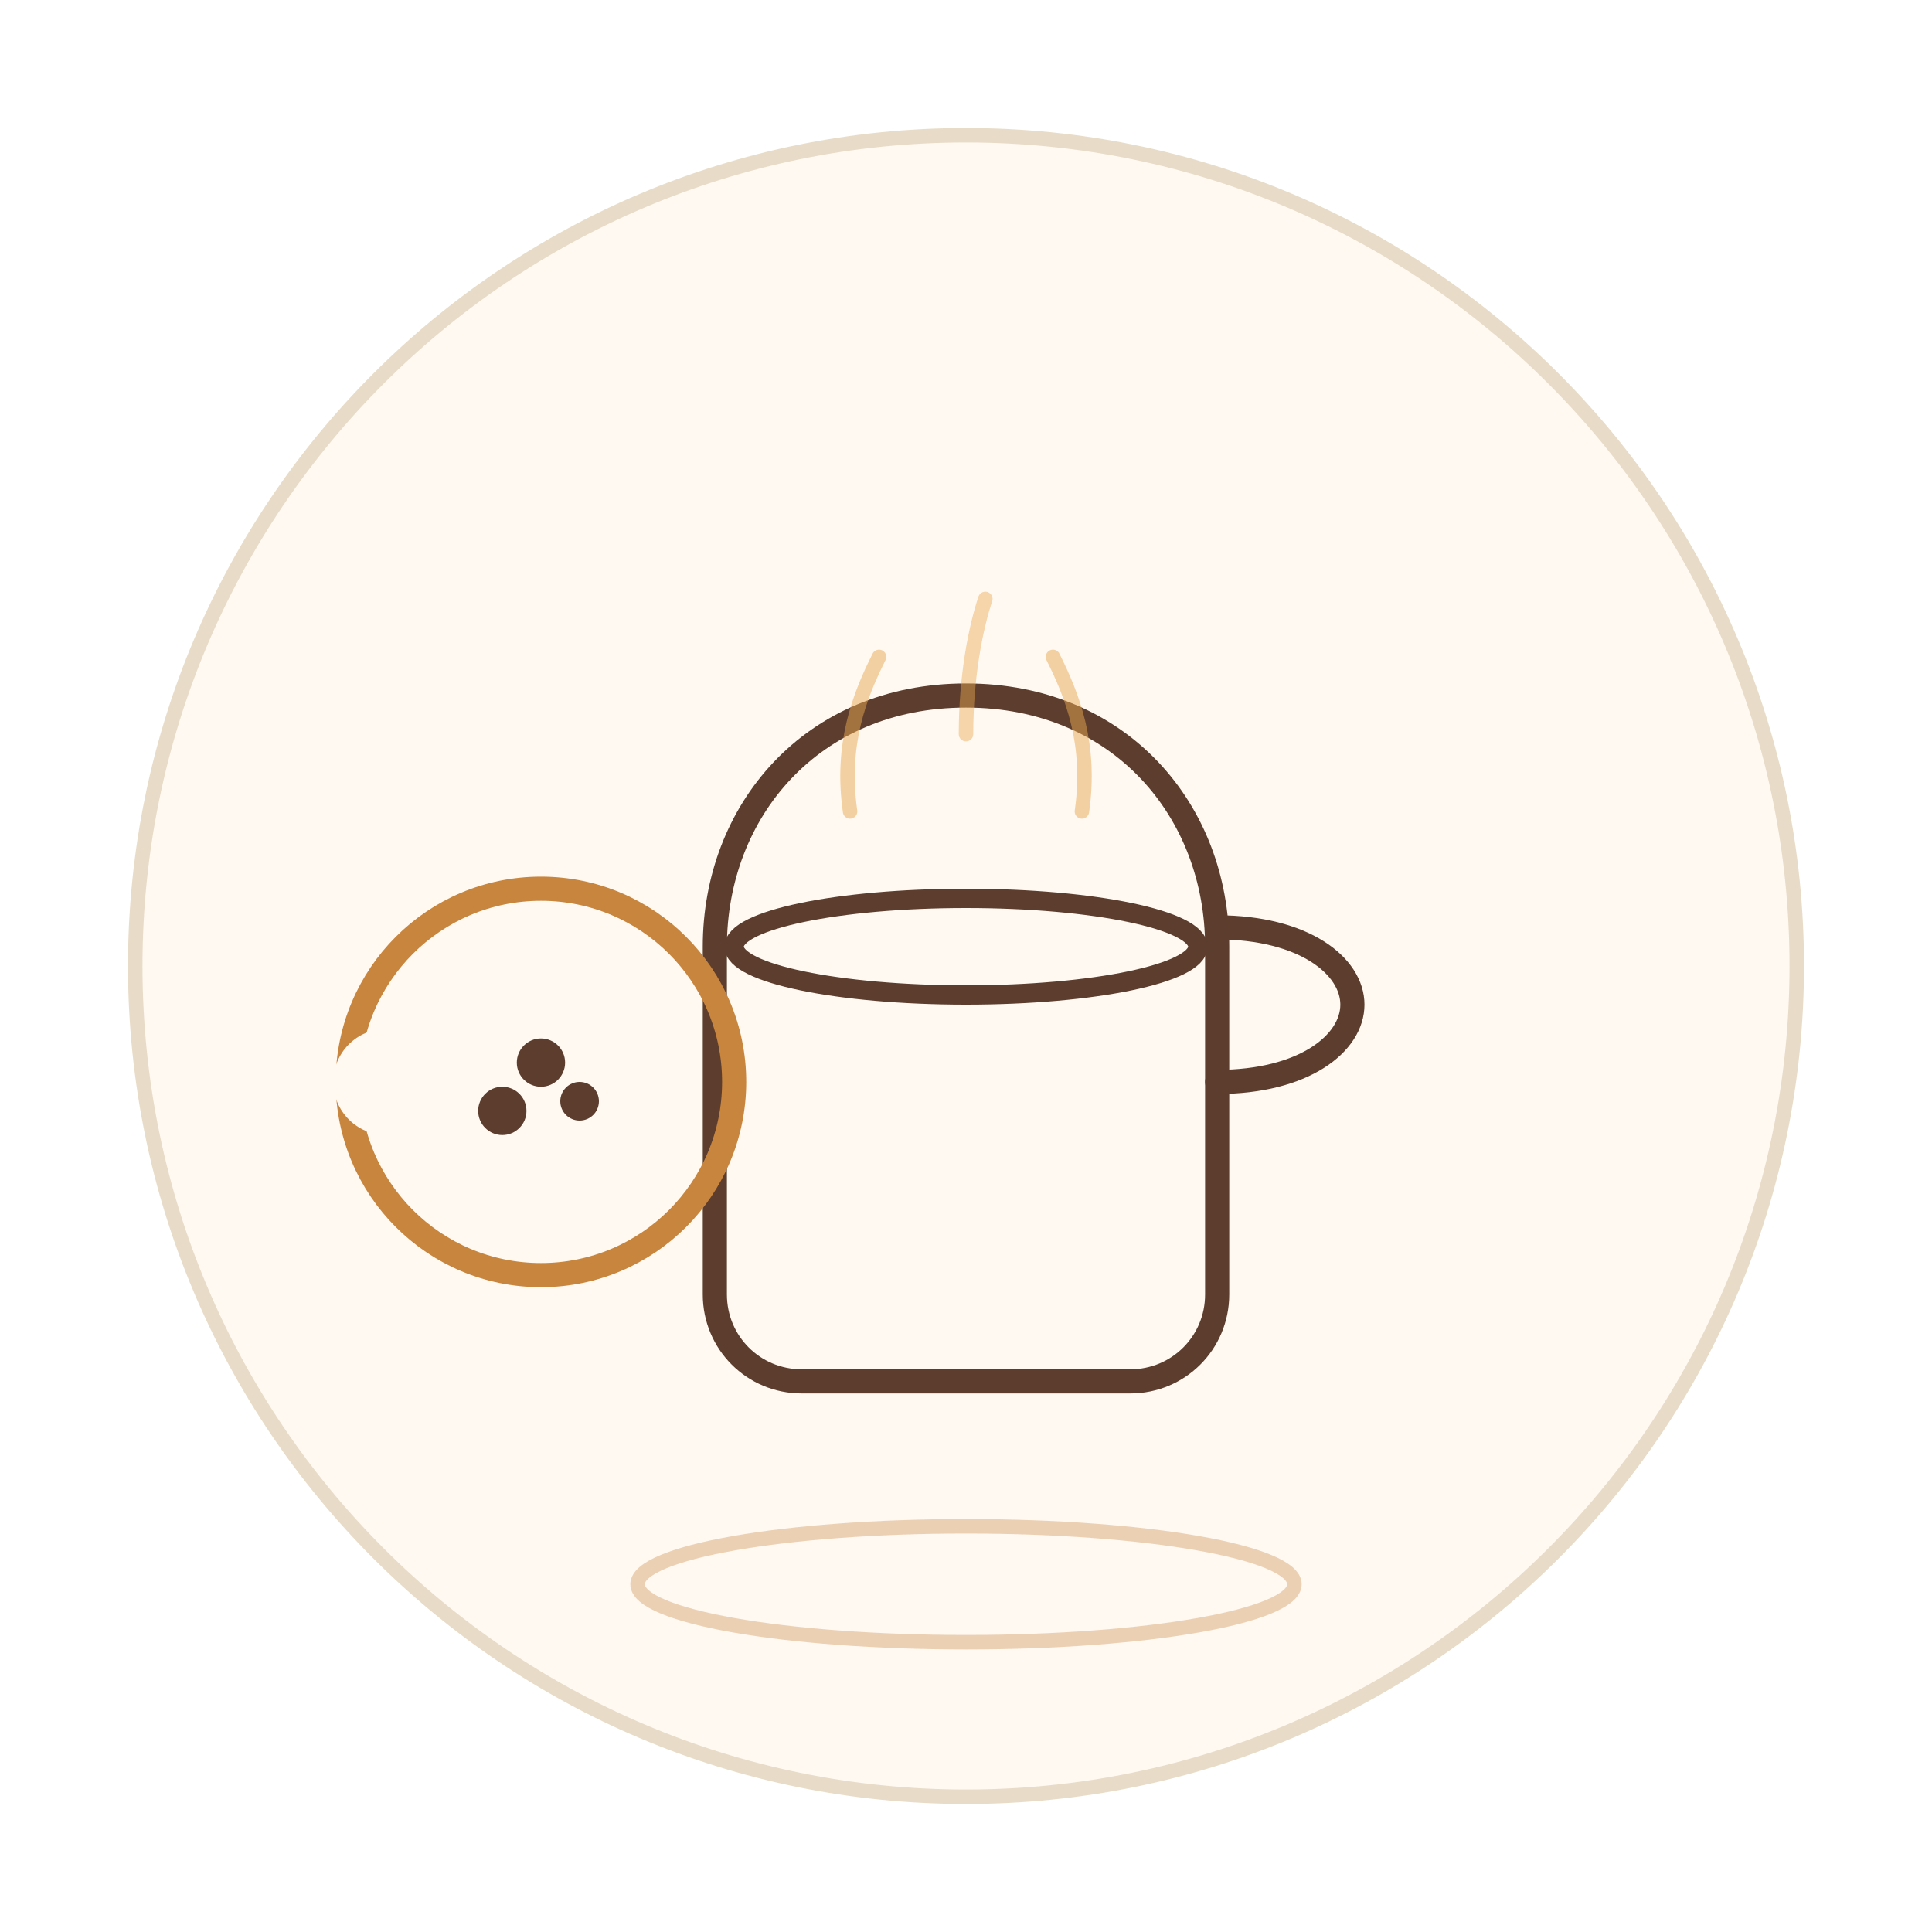
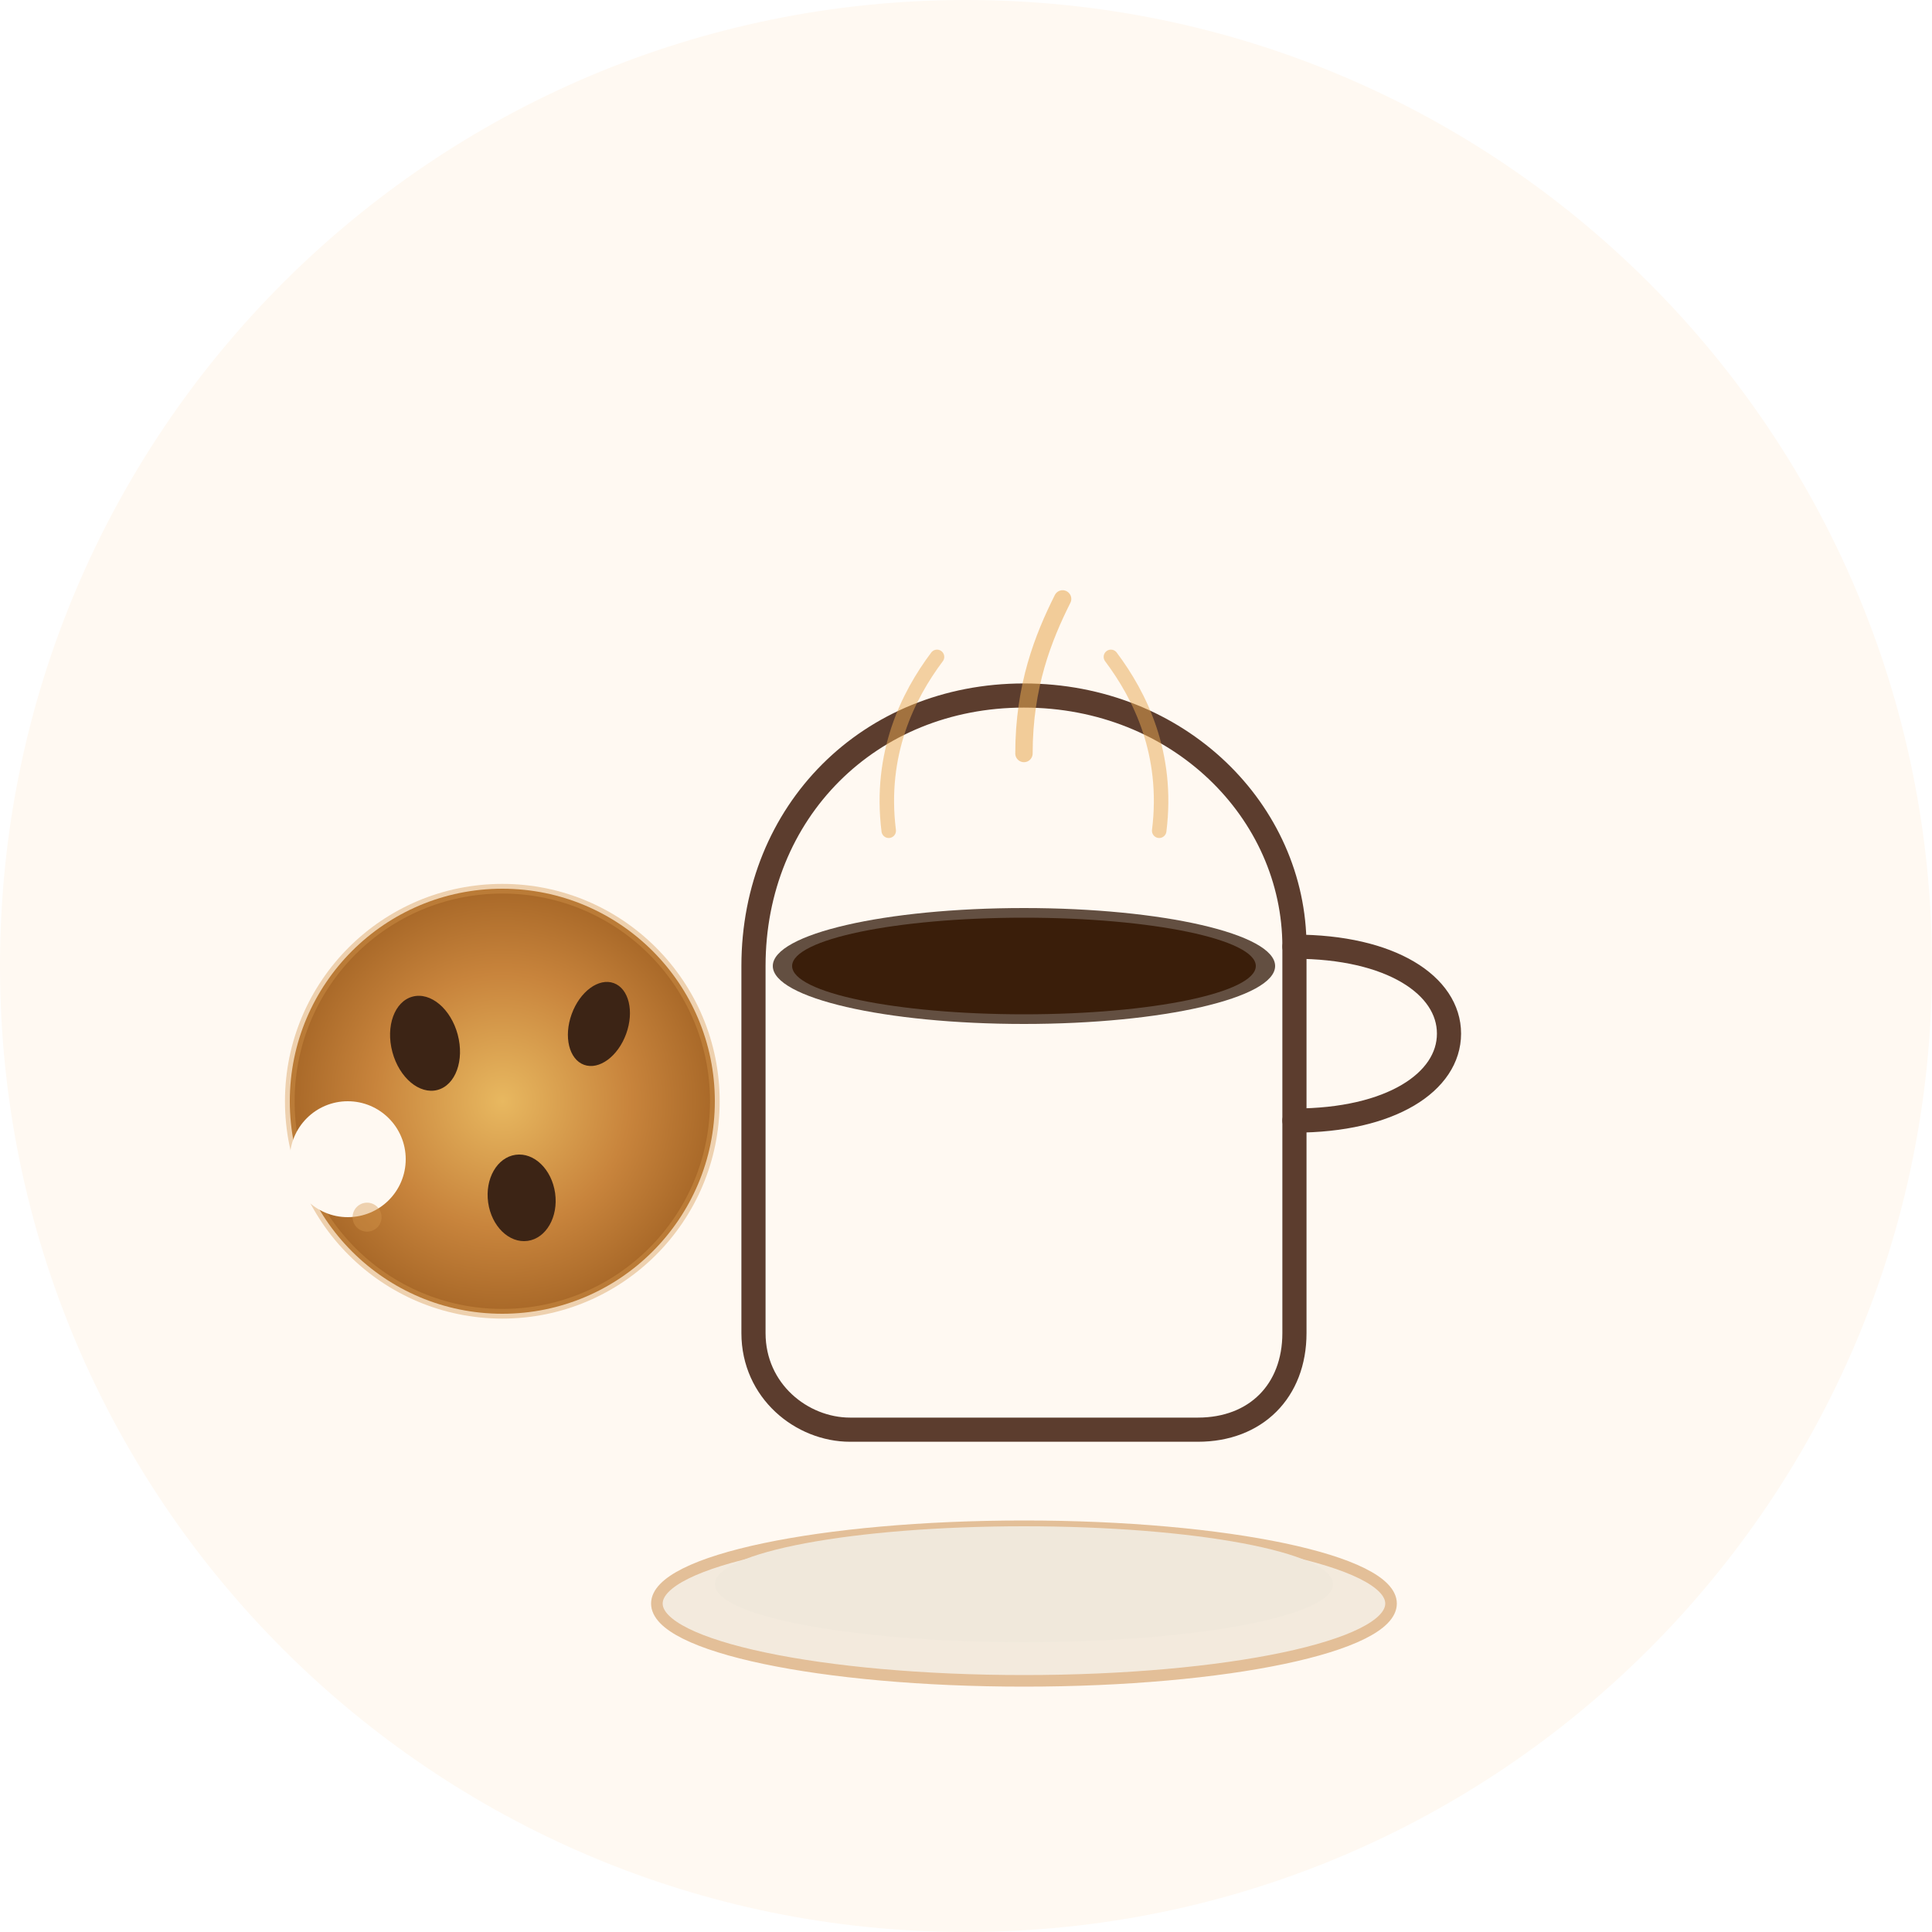
<svg xmlns="http://www.w3.org/2000/svg" width="200" height="200" viewBox="0 0 200 200">
-   <circle cx="100" cy="100" r="86" fill="#FFF9F2" stroke="#E8DCC8" stroke-width="1.5" />
-   <path d="M74 98c0-14 10-26 26-26s26 12 26 26v36c0 5-4 9-9 9H83c-5 0-9-4-9-9z" fill="none" stroke="#5C3D2E" stroke-width="2.5" />
-   <ellipse cx="100" cy="98" rx="24" ry="5" fill="none" stroke="#5C3D2E" stroke-width="2" />
-   <path d="M126 112c9 0 14-4 14-8s-5-8-14-8" fill="none" stroke="#5C3D2E" stroke-width="2.5" stroke-linecap="round" />
-   <ellipse cx="100" cy="164" rx="34" ry="6" fill="none" stroke="#C8853E" stroke-width="1.5" opacity="0.35" />
-   <path d="M88 84c-1-7 1-12 3-16" fill="none" stroke="#E8A850" stroke-width="1.5" stroke-linecap="round" opacity="0.5" />
-   <path d="M100 76c0-6 1-11 2-14" fill="none" stroke="#E8A850" stroke-width="1.5" stroke-linecap="round" opacity="0.45" />
-   <path d="M112 84c1-7-1-12-3-16" fill="none" stroke="#E8A850" stroke-width="1.5" stroke-linecap="round" opacity="0.5" />
-   <circle cx="56" cy="112" r="20" fill="none" stroke="#C8853E" stroke-width="2.5" />
-   <circle cx="56" cy="110" r="2.5" fill="#5C3D2E" />
-   <circle cx="60" cy="114" r="2" fill="#5C3D2E" />
-   <circle cx="52" cy="115" r="2.5" fill="#5C3D2E" />
-   <circle cx="40" cy="112" r="5.5" fill="#FFF9F2" />
+   <defs>
+     <radialGradient id="glow">
+       <stop offset="0%" stop-color="#E8A850" stop-opacity="0.9" />
+       <stop offset="50%" stop-color="#F5D5A0" stop-opacity="0.3" />
+       <stop offset="100%" stop-color="#FFF9F2" stop-opacity="0" />
+     </radialGradient>
+     <radialGradient id="cookie">
+       <stop offset="0%" stop-color="#E8B860" />
+       <stop offset="60%" stop-color="#C8843C" />
+       <stop offset="100%" stop-color="#A86828" />
+     </radialGradient>
+     <linearGradient id="wood">
+       <stop offset="0%" stop-color="#6B3A20" />
+       <stop offset="100%" stop-color="#4A2510" />
+     </linearGradient>
+     <linearGradient id="metal">
+       <stop offset="0%" stop-color="#D8D0C0" />
+       <stop offset="100%" stop-color="#B0A898" />
+     </linearGradient>
+     <radialGradient id="warm">
+       <stop offset="0%" stop-color="#FDF3E2" stop-opacity="0.6" />
+       <stop offset="100%" stop-color="#FFF9F2" stop-opacity="0" />
+     </radialGradient>
+   </defs>
+   <rect x="0" y="0" width="200" height="200" rx="100" fill="#FFF9F2" />
+   <ellipse cx="106" cy="166" rx="38" ry="8" fill="#E8DCC8" stroke="#C8853E" stroke-width="1.2" opacity="0.5" />
+   <ellipse cx="106" cy="164" rx="32" ry="6" fill="#F0E8DB" />
+   <path d="M78 100c0-16 12-28 28-28s28 12 28 26v40c0 6-4 10-10 10H88c-5 0-10-4-10-10z" fill="#FFF9F2" stroke="#5C3D2E" stroke-width="2.5" />
+   <ellipse cx="106" cy="100" rx="26" ry="6" fill="#3C2415" opacity="0.8" />
+   <ellipse cx="106" cy="100" rx="24" ry="5" fill="#3A1E0A" />
+   <path d="M134 116c10 0 16-4 16-9s-6-9-16-9" fill="none" stroke="#5C3D2E" stroke-width="2.5" stroke-linecap="round" />
+   <path d="M92 86c-1-8 2-14 5-18" fill="none" stroke="#E8A850" stroke-width="1.5" stroke-linecap="round" opacity="0.5" />
+   <path d="M106 78c0-7 2-12 4-16" fill="none" stroke="#E8A850" stroke-width="1.8" stroke-linecap="round" opacity="0.55" />
+   <path d="M120 86c1-8-2-14-5-18" fill="none" stroke="#E8A850" stroke-width="1.5" stroke-linecap="round" opacity="0.5" />
+   <circle cx="52" cy="114" r="22" fill="url(#cookie)" />
+   <circle cx="52" cy="114" r="22" fill="none" stroke="#D4954B" stroke-width="1" opacity="0.4" />
+   <ellipse cx="44" cy="108" rx="3.5" ry="5" fill="#3C2415" transform="rotate(-15 44 108)" />
+   <ellipse cx="62" cy="106" rx="3" ry="4.5" fill="#3C2415" transform="rotate(20 62 106)" />
+   <ellipse cx="54" cy="124" rx="3.5" ry="4.5" fill="#3C2415" transform="rotate(-8 54 124)" />
+   <circle cx="36" cy="120" r="6" fill="#FFF9F2" />
+   <circle cx="38" cy="126" r="1.5" fill="#D4954B" opacity="0.4" />
</svg>
